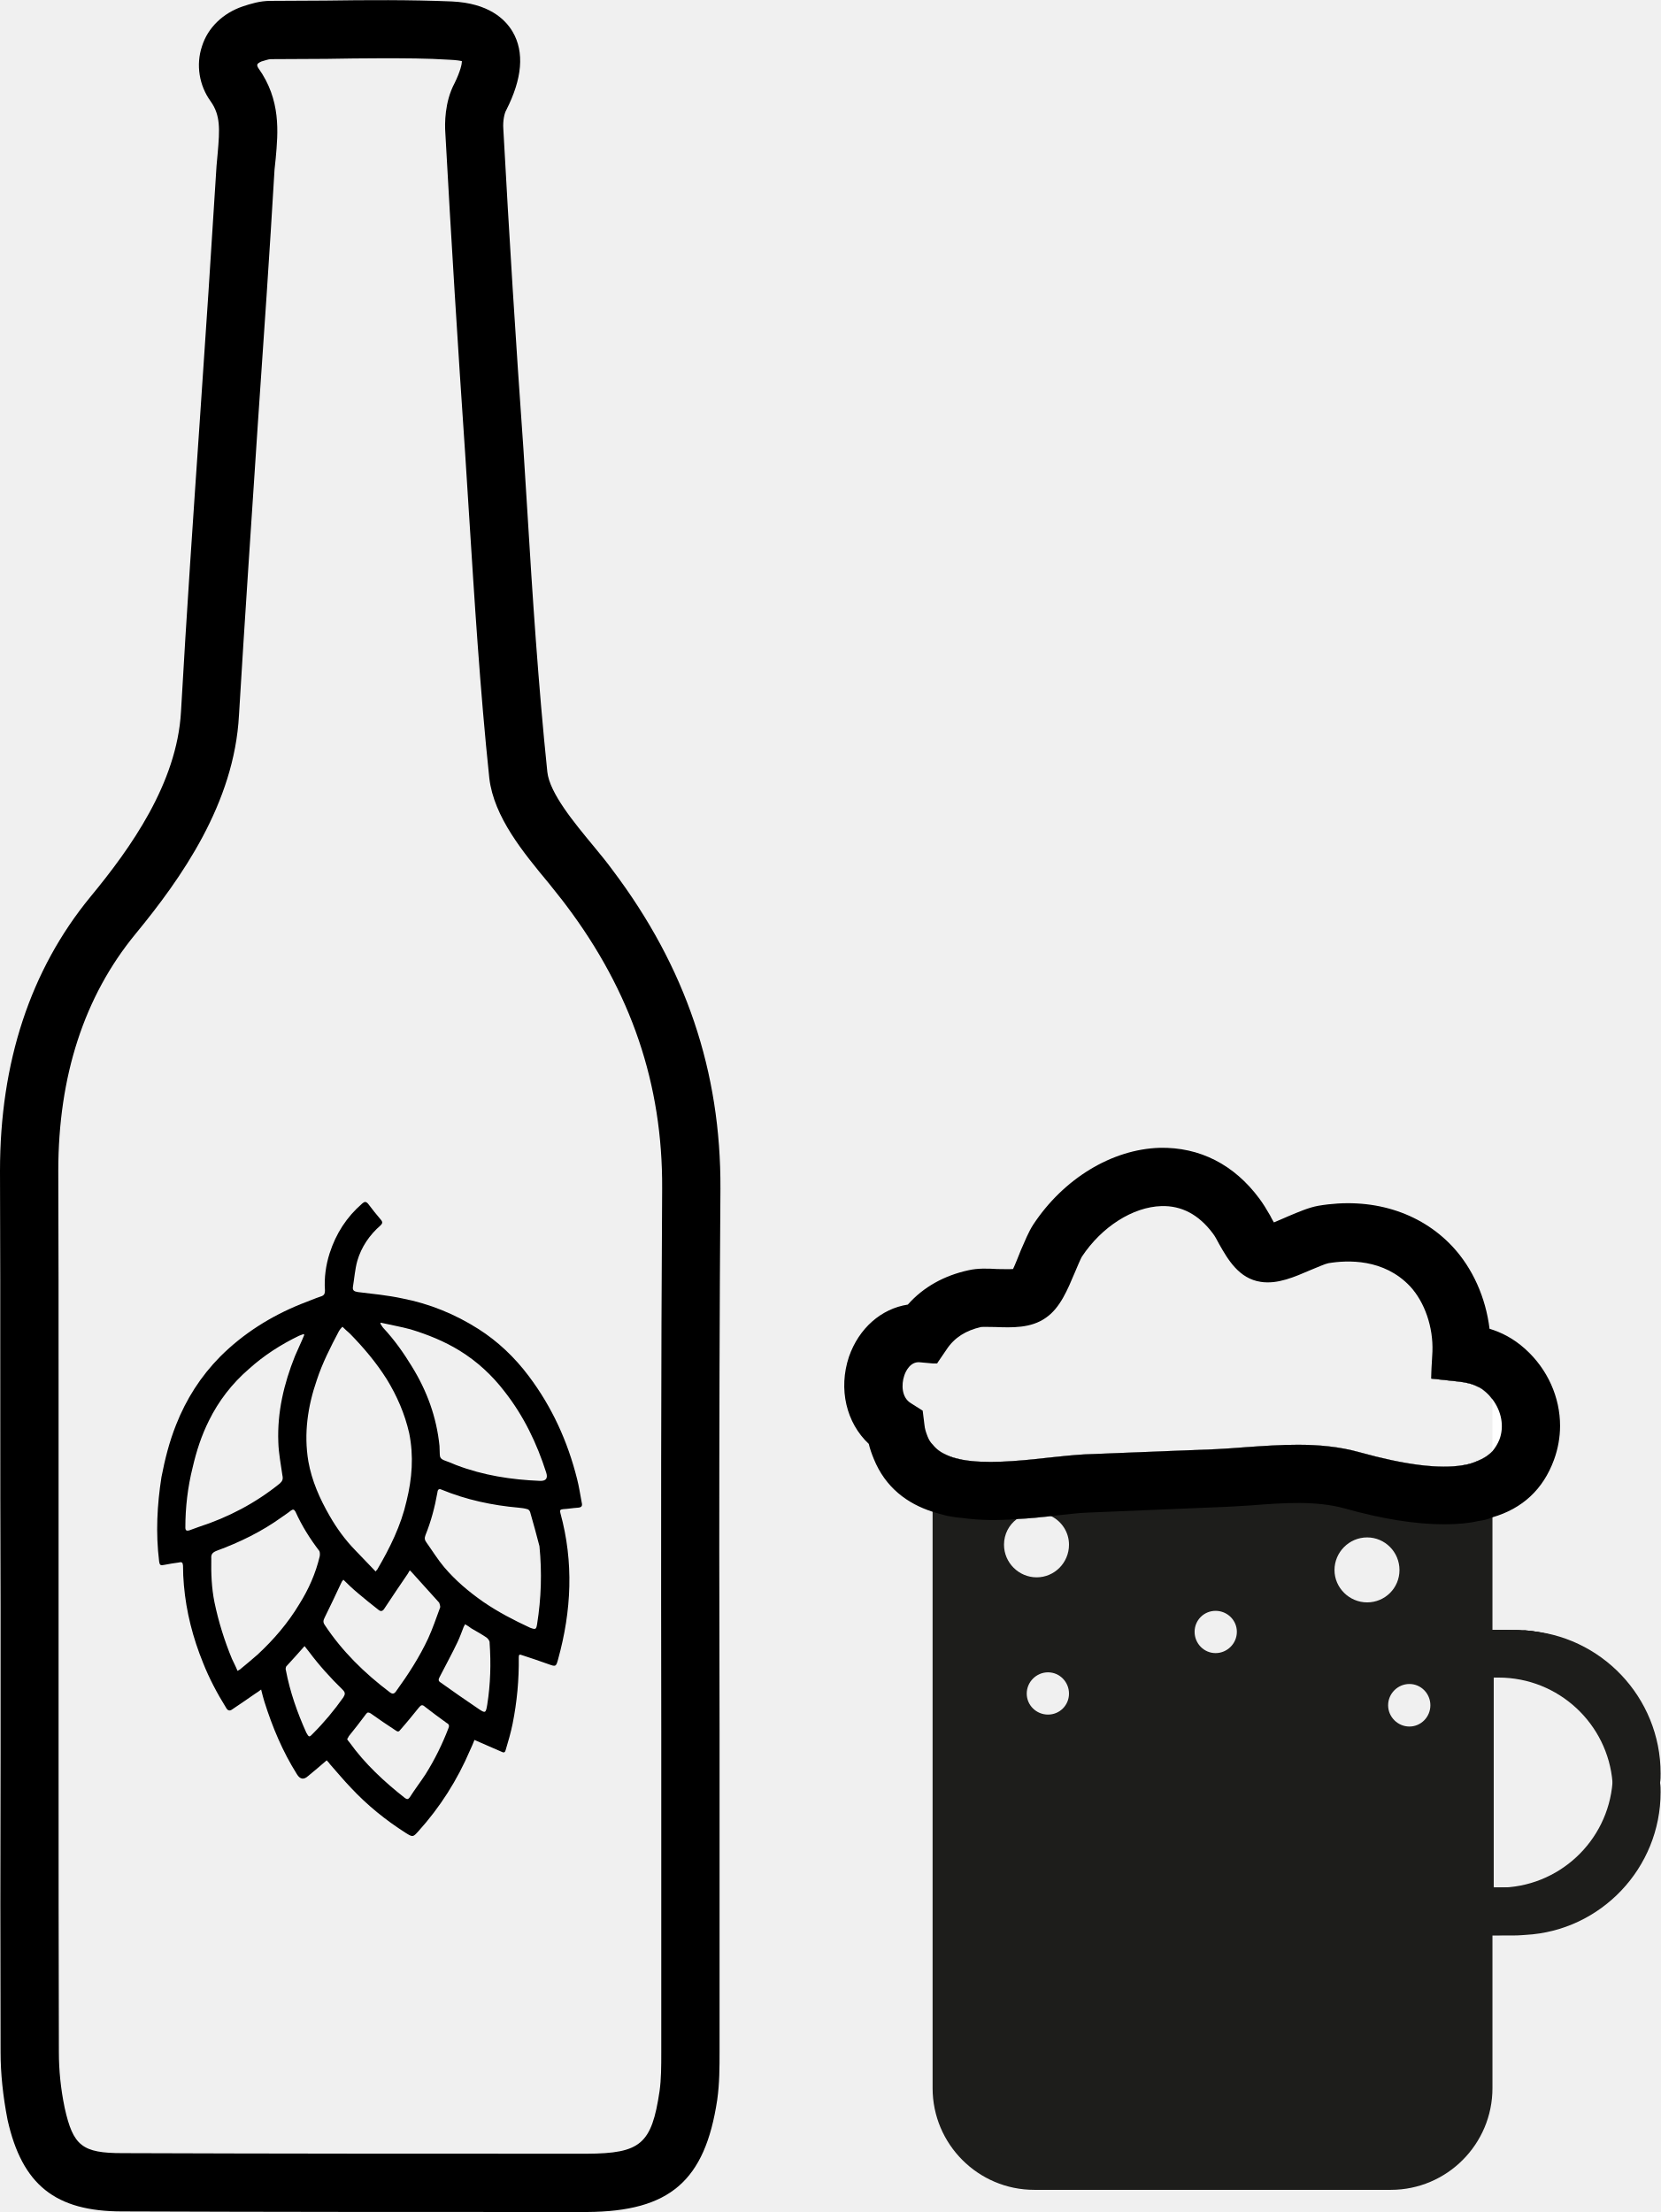
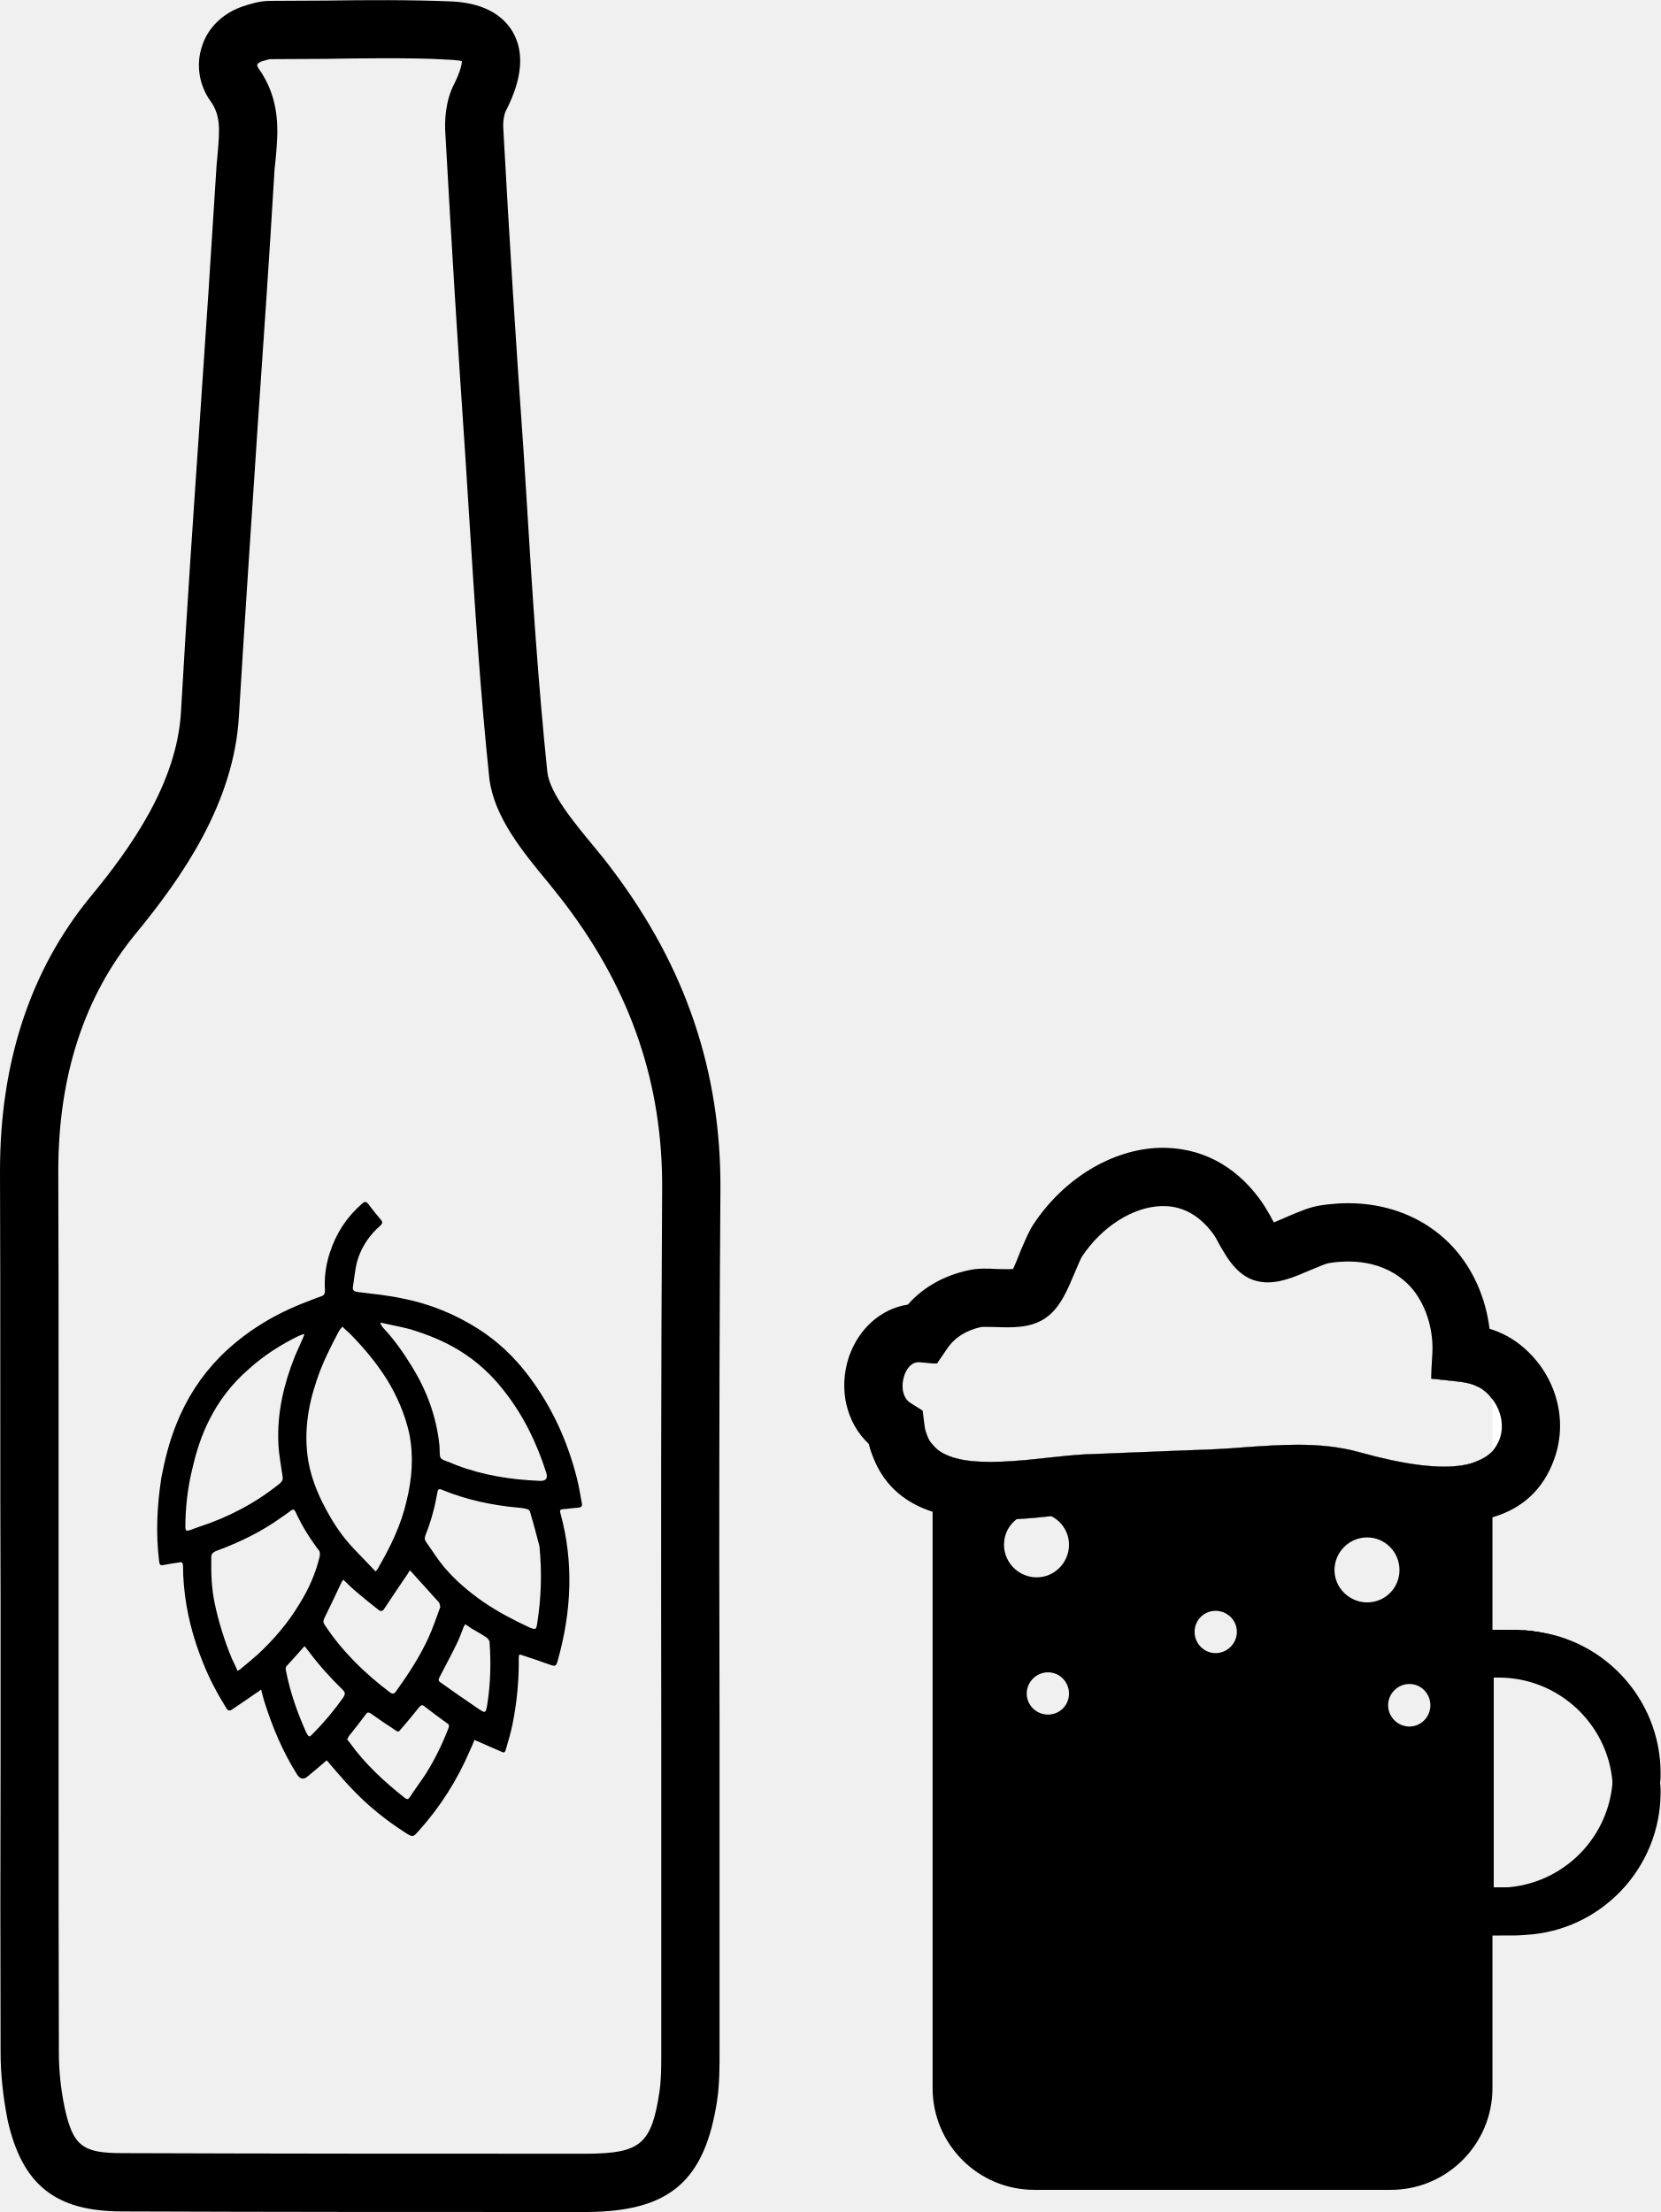
<svg xmlns="http://www.w3.org/2000/svg" id="Calque_2" viewBox="0 0 56.98 75.91">
  <defs>
    <style>
      .cls-1 {
-         fill: #1d1d1b;
+         fill: #000;
      }

      .cls-2 {
        fill: #fff;
      }
    </style>
  </defs>
  <g id="Calque_1-2" data-name="Calque_1">
    <g>
      <g>
        <path class="cls-1" d="M50.21,50.28c-.82.14-2-.01-3.55-.44-.71-.2-1.43-.26-2.13-.26-.59,0-1.17.04-1.74.08-.35.03-.69.05-1.03.07l-4.55.18c-.34.02-.76.06-1.21.11-1.13.13-2.21.22-3,.07-.19-.04-.35-.08-.5-.15v21.72c0,1.65,1.34,2.99,2.99,2.99h12.23c1.66,0,2.99-1.34,2.99-2.99v-21.53c-.15.07-.31.12-.5.15ZM48.36,59.25c-.4,0-.73-.33-.73-.73s.33-.73.73-.73.72.33.72.73-.32.73-.72.73ZM46.91,52.76c.61,0,1.11.5,1.11,1.12s-.5,1.11-1.11,1.11-1.12-.5-1.12-1.11.5-1.12,1.12-1.12ZM42.44,56c0,.4-.33.73-.73.73s-.72-.33-.72-.73.32-.72.72-.72.73.32.73.72ZM36.07,52.03c.36.18.61.55.61.98,0,.62-.5,1.12-1.11,1.12s-1.12-.5-1.12-1.12c0-.36.17-.68.44-.88.42-.02.82-.06,1.18-.1ZM35.23,58.12c0-.4.33-.73.73-.73s.72.33.72.73-.32.72-.72.72-.73-.32-.73-.72Z" />
        <path class="cls-1" d="M50.71,47.25v.34c-.19-.1-.41-.15-.68-.18l-.92-.1v-.06h1.6Z" />
        <path class="cls-1" d="M49.13,46.75l-.02.5v.06l.92.1c.27.03.49.08.68.18.1.04.19.11.28.19.08.07.16.16.22.24v-1.27h-2.08ZM50.71,50.13c-.15.07-.31.12-.5.15v21.38c0,1.37-1.11,2.49-2.49,2.49h-12.23c-1.38,0-2.49-1.12-2.49-2.49v-21.57c-.19-.04-.35-.08-.5-.15-.21-.09-.38-.21-.5-.37v22.09c0,1.92,1.56,3.49,3.49,3.49h12.23c1.93,0,3.49-1.57,3.49-3.49v-21.86c-.13.14-.3.25-.5.33ZM32,46.75v.04h.15s.03-.04.03-.04h-.18Z" />
      </g>
      <path class="cls-1" d="M52.35,55.95c-.05,0-.09,0-.14,0-.05-.01-.1-.01-.15-.01h-1.81v9.85h1.81s.09-.01.13-.01.09-.01.13-.01c.07,0,.15,0,.22-.03,1-.09,1.91-.47,2.65-1.08.02-.01.02-.02.03-.03.7-.59,1.24-1.37,1.53-2.28.01-.01.01-.02.01-.03.11-.36.18-.74.2-1.14.02-.1.02-.21.02-.32,0-2.61-2.05-4.76-4.63-4.9ZM51.25,56.93h.81c2.16,0,3.92,1.76,3.92,3.92,0,.11,0,.22-.02.32-.02.31-.08.61-.18.9-.23.74-.69,1.39-1.29,1.85-.67.54-1.51.86-2.43.86h-.81v-7.85Z" />
      <path class="cls-1" d="M55.59,58.25c-.1-.19-.23-.36-.37-.53-.01-.01-.02-.02-.03-.03-.9-1.07-2.25-1.76-3.77-1.76h-1.81v9.85h1.81c2.61,0,4.75-2.04,4.91-4.61.02-.1.02-.21.02-.32,0-.96-.27-1.85-.76-2.6ZM50.61,64.78v-7.85h.81c1.26,0,2.38.59,3.09,1.51.11.13.21.27.3.42.34.58.54,1.26.54,1.99,0,.11,0,.22-.02.32-.16,2.02-1.85,3.61-3.91,3.61h-.81Z" />
      <path class="cls-1" d="M56.75,60c-.37-2.17-2.17-3.85-4.4-4.05-.05,0-.09,0-.14,0-.1-.01-.21-.01-.31-.01h-1.81v9.85h1.81c.1,0,.19,0,.29-.01.04,0,.09-.01.13-.01.07,0,.15,0,.22-.03,1.22-.15,2.29-.75,3.05-1.64.71-.79,1.16-1.8,1.22-2.92.02-.1.02-.21.02-.32,0-.29-.03-.58-.08-.85ZM51.09,56.93h.81c1.98,0,3.62,1.46,3.89,3.36.03.18.04.37.04.56,0,.11,0,.22-.02.32-.07.9-.44,1.72-1.03,2.34-.71.78-1.74,1.27-2.88,1.27h-.81v-7.85Z" />
      <path class="cls-1" d="M56.75,60c-.37-2.17-2.17-3.85-4.4-4.05-.05,0-.09,0-.14,0-.1-.01-.21-.01-.31-.01h-1.81v9.85h1.81c.1,0,.19,0,.29-.01.04,0,.09-.01.13-.01.07,0,.15,0,.22-.03,1.22-.15,2.29-.75,3.05-1.64.71-.79,1.16-1.8,1.22-2.92.02-.1.02-.21.02-.32,0-.29-.03-.58-.08-.85ZM51.09,56.93h.81c1.98,0,3.62,1.46,3.89,3.36.03.18.04.37.04.56,0,.11,0,.22-.02.32-.07.9-.44,1.72-1.03,2.34-.71.78-1.74,1.27-2.88,1.27h-.81v-7.85Z" />
      <path class="cls-1" d="M56.33,61.17c-.16-2.57-2.3-4.6-4.91-4.6h-1.81v9.84h1.81c1.52,0,2.87-.69,3.77-1.76.02-.01.02-.02.03-.03.14-.17.27-.34.37-.53.49-.75.76-1.64.76-2.6,0-.11,0-.22-.02-.32ZM50.61,57.57h.81c2.06,0,3.75,1.59,3.91,3.6.02.1.02.21.02.32,0,.74-.21,1.43-.57,2.02-.08.14-.18.28-.29.41-.71.91-1.82,1.49-3.07,1.49h-.81v-7.84Z" />
      <path class="cls-1" d="M56.96,61.17c-.02-.41-.09-.8-.21-1.17-.29-.9-.83-1.69-1.53-2.28-.01-.01-.02-.02-.03-.03-.74-.6-1.65-.98-2.65-1.07-.07-.02-.15-.03-.22-.03-.04,0-.09-.01-.13-.01-.04,0-.09,0-.13,0h-1.81v9.84h1.65c.1,0,.21,0,.31-.01.05,0,.09-.01.14-.01,2.58-.14,4.63-2.29,4.63-4.9,0-.11,0-.22-.02-.32ZM54.51,58.44c.59.47,1.04,1.11,1.28,1.85.09.28.15.57.17.88.02.1.02.21.02.32,0,2.16-1.76,3.92-3.92,3.92h-.81v-7.84h.81c.93,0,1.78.32,2.45.87Z" />
      <path class="cls-2" d="M36.07,52.03c-.36.04-.76.08-1.18.1.19-.14.42-.23.68-.23.18,0,.35.04.5.13Z" />
      <g>
        <path class="cls-2" d="M51.66,47.04c-.48-.44-.99-.56-1.51-.62.04-1.06-.32-2.18-1.04-2.96-.98-1.04-2.36-1.32-3.7-1.09-.55.09-1.5.7-2.01.63-.39-.05-.67-.85-.99-1.28-1.75-2.35-4.72-1.28-6.12.86-.29.45-.57,1.54-.98,1.82-.4.29-1.38.06-1.86.17-.82.17-1.4.59-1.8,1.18-1.64-.16-2.33,2.37-.93,3.25.03.22.09.45.18.68.23.55.61.91,1.1,1.13.16.08.33.14.5.18.16.05.33.09.5.12,1.44.21,3.2-.16,4.25-.2l4.55-.19c1.51-.06,3.12-.33,4.59.08.98.28,2.52.66,3.82.49.17-.02.34-.05.5-.1.18-.04.34-.1.5-.17.52-.24.94-.64,1.17-1.27.37-.98.02-2.04-.72-2.71ZM50.71,50.13c-.15.07-.31.12-.5.15-.82.14-2-.01-3.55-.44-.71-.2-1.43-.26-2.13-.26-.59,0-1.17.04-1.74.08-.35.03-.69.05-1.03.07l-4.55.18c-.34.02-.76.06-1.21.11-1.13.13-2.21.22-3,.07-.19-.04-.35-.08-.5-.15-.21-.09-.38-.21-.5-.37-.08-.08-.13-.17-.17-.27-.06-.15-.1-.28-.11-.41l-.06-.48-.41-.26c-.31-.19-.33-.63-.22-.95.05-.15.21-.48.53-.45l.44.04h.15s.03-.04.03-.04l.3-.44c.27-.41.66-.65,1.18-.77.07-.01.32,0,.48,0,.58.02,1.23.05,1.75-.32.49-.34.74-.96.99-1.55.08-.19.19-.45.24-.54.68-1.03,1.75-1.71,2.73-1.74.69-.02,1.28.29,1.76.93.08.1.15.24.22.37.3.53.68,1.19,1.43,1.3.58.09,1.16-.17,1.72-.41.2-.08.49-.21.6-.23.66-.11,1.9-.16,2.8.79.51.55.8,1.41.77,2.24l-.02.37-.02.5v.06l.92.1c.27.03.49.08.68.18.1.04.19.11.28.19.08.07.16.16.22.24v1.78c-.13.14-.3.25-.5.33Z" />
        <path d="M52.33,46.29c-.4-.36-.82-.57-1.22-.69-.13-1.07-.58-2.08-1.27-2.82-1.12-1.2-2.8-1.71-4.61-1.4-.33.06-.67.21-1.03.36-.14.06-.34.15-.49.21-.05-.09-.1-.17-.13-.24-.12-.21-.25-.42-.37-.58-.86-1.16-2.04-1.77-3.42-1.74-1.64.05-3.3,1.06-4.34,2.64-.16.25-.28.55-.42.87-.08.2-.21.53-.27.65-.14.01-.39,0-.55,0-.32-.02-.66-.03-.97.04-.84.18-1.56.58-2.09,1.18-.91.14-1.68.81-2.02,1.79-.37,1.11-.09,2.27.68,2.99.04.17.1.34.17.51.4.99,1.15,1.54,2.02,1.82.16.05.33.1.5.14.17.03.33.06.5.07.63.09,1.28.09,1.89.04.42-.02.82-.06,1.18-.1.05-.01.1-.01.15-.02.4-.04.77-.09,1.07-.1l4.55-.19c.36-.01.73-.04,1.09-.06,1.15-.09,2.23-.16,3.19.1,1.31.37,2.46.55,3.43.55.23,0,.45-.01.66-.03.18-.02.34-.04.5-.08.17-.02.34-.06.5-.13,1.03-.3,1.74-.96,2.11-1.97.14-.38.21-.78.21-1.17,0-.97-.42-1.94-1.2-2.64ZM42.79,49.66c-.35.03-.69.05-1.03.07l-4.55.18c-.34.02-.76.06-1.21.11-1.13.13-2.21.22-3,.07-.19-.04-.35-.08-.5-.15-.21-.09-.38-.21-.5-.37-.08-.08-.13-.17-.17-.27-.06-.15-.1-.28-.11-.41l-.06-.48-.41-.26c-.31-.19-.33-.63-.22-.95.05-.15.21-.48.53-.45l.44.04h.15s.03-.04.03-.04l.3-.44c.27-.41.66-.65,1.18-.77.07-.01.32,0,.48,0,.58.02,1.23.05,1.75-.32.49-.34.74-.96.99-1.55.08-.19.19-.45.24-.54.68-1.03,1.75-1.71,2.73-1.74.69-.02,1.28.29,1.76.93.08.1.15.24.22.37.3.53.68,1.19,1.43,1.3.58.09,1.16-.17,1.72-.41.2-.08.49-.21.6-.23.66-.11,1.9-.16,2.8.79.51.55.8,1.41.77,2.24l-.02.37-.02.5v.06l.92.1c.27.03.49.08.68.18.1.04.19.11.28.19.08.07.16.16.22.24.31.41.41.93.24,1.38-.06.15-.14.28-.24.4-.13.14-.3.25-.5.33-.15.07-.31.12-.5.15-.82.14-2-.01-3.55-.44-.71-.2-1.43-.26-2.13-.26-.59,0-1.17.04-1.74.08Z" />
      </g>
      <path d="M24.72,40.8c.02-4.03-1.19-7.61-3.7-10.94-.19-.26-.41-.53-.65-.82-.67-.81-1.51-1.82-1.59-2.55-.31-2.99-.51-6.05-.69-9.02l-.13-2.06c-.26-3.64-.49-7.33-.69-10.99-.02-.28.04-.54.1-.64.55-1.08.63-1.99.22-2.69-.26-.44-.83-.98-2.08-1.04-1.46-.06-2.92-.05-4.34-.03-.63,0-1.26.01-1.89.01-.36,0-.68.1-.95.19-.68.23-1.2.73-1.4,1.37-.21.63-.1,1.34.3,1.89.34.48.31.96.24,1.77l-.04.44c-.18,2.89-.37,5.79-.57,8.68-.23,3.35-.46,6.7-.65,10.06-.14,2.45-1.73,4.68-3.11,6.35-2.06,2.51-3.1,5.68-3.1,9.4.01,2.49.01,4.98.01,7.47s0,4.98.01,7.47v5.1c-.01,3.4-.01,6.81,0,10.21,0,.72.08,1.5.24,2.32.5,2.23,1.64,3.14,3.93,3.14,5.13.02,10.24.02,15.38.02h.58c2.83-.02,4.04-1.06,4.46-3.85.08-.57.08-1.12.08-1.65v-11.01c0-2.03-.01-4.09-.01-6.16,0-4.13.01-8.31.04-12.44ZM22.69,59.4v11.02c0,.48,0,.93-.06,1.35-.27,1.81-.65,2.13-2.49,2.14-5.32,0-10.62,0-15.94-.02-1.38,0-1.69-.25-1.98-1.55-.14-.67-.2-1.31-.2-1.92-.01-3.4-.01-6.8-.01-10.2v-12.57c0-2.49,0-4.98-.01-7.47,0-3.25.89-5.99,2.65-8.13,1.57-1.91,3.39-4.48,3.55-7.51.2-3.34.43-6.69.65-10.04.2-2.89.4-5.79.57-8.68l.04-.38c.08-.89.19-2.01-.6-3.11-.03-.05-.04-.09-.03-.12.01-.03.07-.07.14-.1.07-.02.25-.08.31-.08.64,0,1.28-.01,1.92-.01.62-.01,1.25-.02,1.88-.02.79,0,1.57,0,2.34.05.26.01.4.04.43.05,0,.09-.05.34-.25.75-.35.65-.34,1.42-.32,1.7.2,3.65.43,7.35.68,11l.13,2.04c.19,2.99.38,6.08.7,9.12.16,1.33,1.16,2.54,2.04,3.6.21.27.42.52.59.75,2.24,2.97,3.32,6.15,3.3,9.73-.04,6.2-.04,12.51-.03,18.61Z" />
      <path d="M19.8,50.75c-.32-1.28-.86-2.47-1.66-3.53-.48-.64-1.06-1.19-1.72-1.61-.8-.51-1.68-.87-2.61-1.05-.51-.11-1.03-.16-1.53-.22-.12-.02-.19-.05-.17-.18.05-.3.07-.6.15-.89.14-.48.42-.89.8-1.22.06-.06.08-.11.01-.19-.15-.18-.3-.36-.44-.55-.07-.08-.12-.08-.2-.01-.54.47-.9,1.03-1.12,1.71-.13.41-.19.84-.16,1.27,0,.09-.01.16-.11.2-.24.08-.47.18-.71.27-1.04.42-1.98,1.01-2.78,1.81-.66.67-1.16,1.45-1.51,2.34-.23.58-.38,1.17-.5,1.79-.15.96-.2,1.92-.08,2.89.02.14.05.15.19.12.16-.03.32-.06.49-.08.11-.03.13.01.14.11,0,.23.01.45.03.67.08.92.31,1.81.66,2.67.21.53.48,1.04.79,1.54.05.09.12.12.21.05.27-.18.53-.36.79-.54.07-.04.12-.08.2-.14.04.15.07.29.11.41.28.89.63,1.72,1.12,2.5q.16.26.38.06c.22-.18.42-.35.64-.54.04.05.08.08.11.13.24.27.47.55.72.81.56.6,1.19,1.11,1.88,1.55.24.15.25.15.43-.05.75-.83,1.34-1.76,1.78-2.79.06-.12.1-.23.15-.35.33.14.63.28.94.41.08.04.11.01.13-.06.09-.3.18-.61.24-.91.15-.75.22-1.51.21-2.27,0-.09.02-.12.11-.08.3.1.61.2.91.31.25.09.26.09.33-.17.46-1.66.54-3.33.08-5.01-.03-.1-.01-.13.09-.14.18-.01.34-.04.51-.05.13-.01.16-.06.13-.18-.05-.26-.09-.54-.16-.81ZM10.87,47.36c.19-.58.47-1.13.76-1.68.03-.05.06-.09.12-.15.08.08.17.16.26.24.47.48.9.99,1.26,1.56.35.57.62,1.19.77,1.85.16.79.1,1.56-.09,2.33-.19.84-.57,1.61-1.01,2.36-.01.01-.03.02-.05.06-.24-.25-.47-.49-.71-.74-.34-.35-.63-.75-.87-1.17-.34-.59-.61-1.2-.73-1.87-.16-.96-.02-1.89.29-2.79ZM14.15,53.98l.92,1.02s.05.13.03.17c-.13.35-.25.71-.41,1.06-.3.64-.68,1.23-1.1,1.81-.07.1-.13.1-.22.03-.86-.65-1.63-1.4-2.23-2.31-.06-.09-.05-.15,0-.25.19-.38.37-.77.55-1.15.02-.03.03-.07.05-.1.01,0,.02-.02.04-.05.17.17.33.32.51.47.22.19.45.37.69.56.08.07.15.06.21-.04.26-.4.53-.79.8-1.19.02-.03.04-.07.07-.12.04.03.06.06.09.09ZM6.82,52.4c-.11.04-.22.08-.33.12-.08.02-.13.01-.13-.1,0-.69.08-1.38.25-2.06.13-.56.3-1.09.56-1.61.33-.67.79-1.27,1.37-1.77.52-.47,1.1-.84,1.72-1.14.05-.02.11-.04.16-.06,0,.01.02.02.02.03-.1.25-.22.49-.32.73-.38.95-.61,1.93-.57,2.95.01.39.09.77.14,1.14.03.13,0,.2-.09.28-.83.67-1.76,1.16-2.78,1.49ZM8.84,56.78c-.19.17-.39.33-.58.49-.03.03-.06.04-.11.07-.06-.15-.13-.28-.19-.41-.26-.63-.46-1.27-.6-1.94-.1-.49-.12-1-.11-1.51-.01-.13.03-.2.18-.26.79-.29,1.55-.66,2.23-1.15.11-.08.21-.14.32-.23.07-.05.11-.05.16.04.22.49.5.93.82,1.35.02.05.02.13.01.18-.14.59-.38,1.13-.7,1.64-.39.65-.88,1.22-1.43,1.73ZM11.78,58.25c-.31.44-.66.86-1.04,1.24-.13.14-.14.13-.23-.03-.31-.69-.56-1.4-.7-2.14-.02-.04,0-.11.01-.13.21-.23.42-.46.63-.7.06.08.1.13.15.19.35.47.74.9,1.16,1.31.09.09.09.15.02.26ZM15.39,59.3c-.21.55-.47,1.08-.79,1.59-.17.26-.37.52-.54.79-.06.08-.1.07-.17.02-.71-.56-1.37-1.17-1.9-1.91-.03-.03-.05-.06-.08-.11.03-.03.04-.07.06-.1.2-.25.4-.5.59-.76.05-.07.09-.06.16-.02.28.2.56.39.85.58.07.05.11.06.16-.01.23-.26.44-.52.65-.78.07-.08.11-.1.2-.02.24.19.49.37.75.56.08.04.09.1.06.17ZM16.72,58.49c-.05.3-.06.32-.32.14-.43-.29-.86-.59-1.28-.89-.1-.06-.07-.12-.03-.2.2-.39.42-.79.61-1.19.08-.17.14-.34.21-.52.02-.03.03-.06.05-.09.08.05.15.09.21.14.19.11.37.21.53.32.05.04.11.12.1.18.05.71.03,1.41-.08,2.11ZM18.43,55.73c-.03.19-.05.2-.24.13-.56-.26-1.1-.54-1.61-.89-.5-.35-.95-.73-1.34-1.19-.22-.26-.41-.57-.61-.85-.06-.08-.07-.15-.03-.25.19-.47.32-.96.41-1.47.01-.1.06-.13.14-.09.85.35,1.74.54,2.65.62.1.01.19.02.29.05.04,0,.09.06.1.1.11.38.22.78.32,1.17.09.91.06,1.79-.08,2.67ZM18.53,50.82c-.99-.04-1.95-.19-2.87-.54-.14-.06-.29-.12-.43-.17-.1-.04-.14-.1-.14-.2,0-.09-.01-.2-.01-.29-.1-.99-.43-1.89-.95-2.73-.28-.46-.59-.9-.97-1.31-.04-.04-.07-.1-.11-.16.01-.01.01-.02.01-.03.35.08.7.14,1.03.23.59.18,1.16.41,1.68.73.6.37,1.11.84,1.54,1.4.66.84,1.11,1.78,1.43,2.78q.1.3-.21.29Z" />
    </g>
  </g>
</svg>
